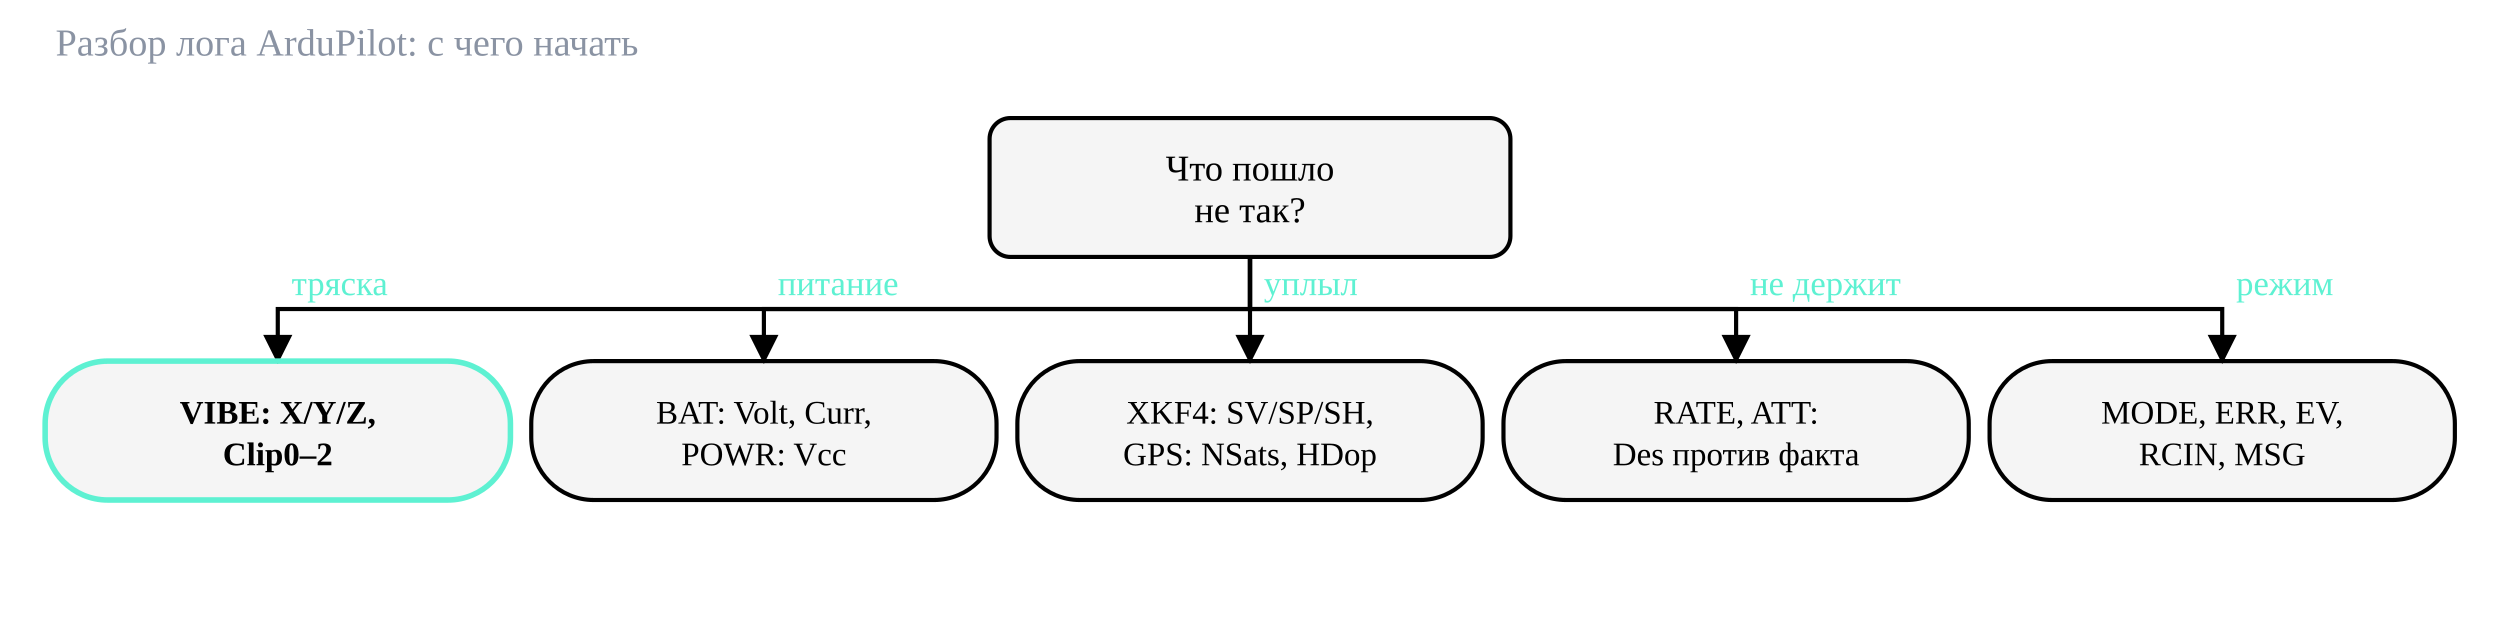
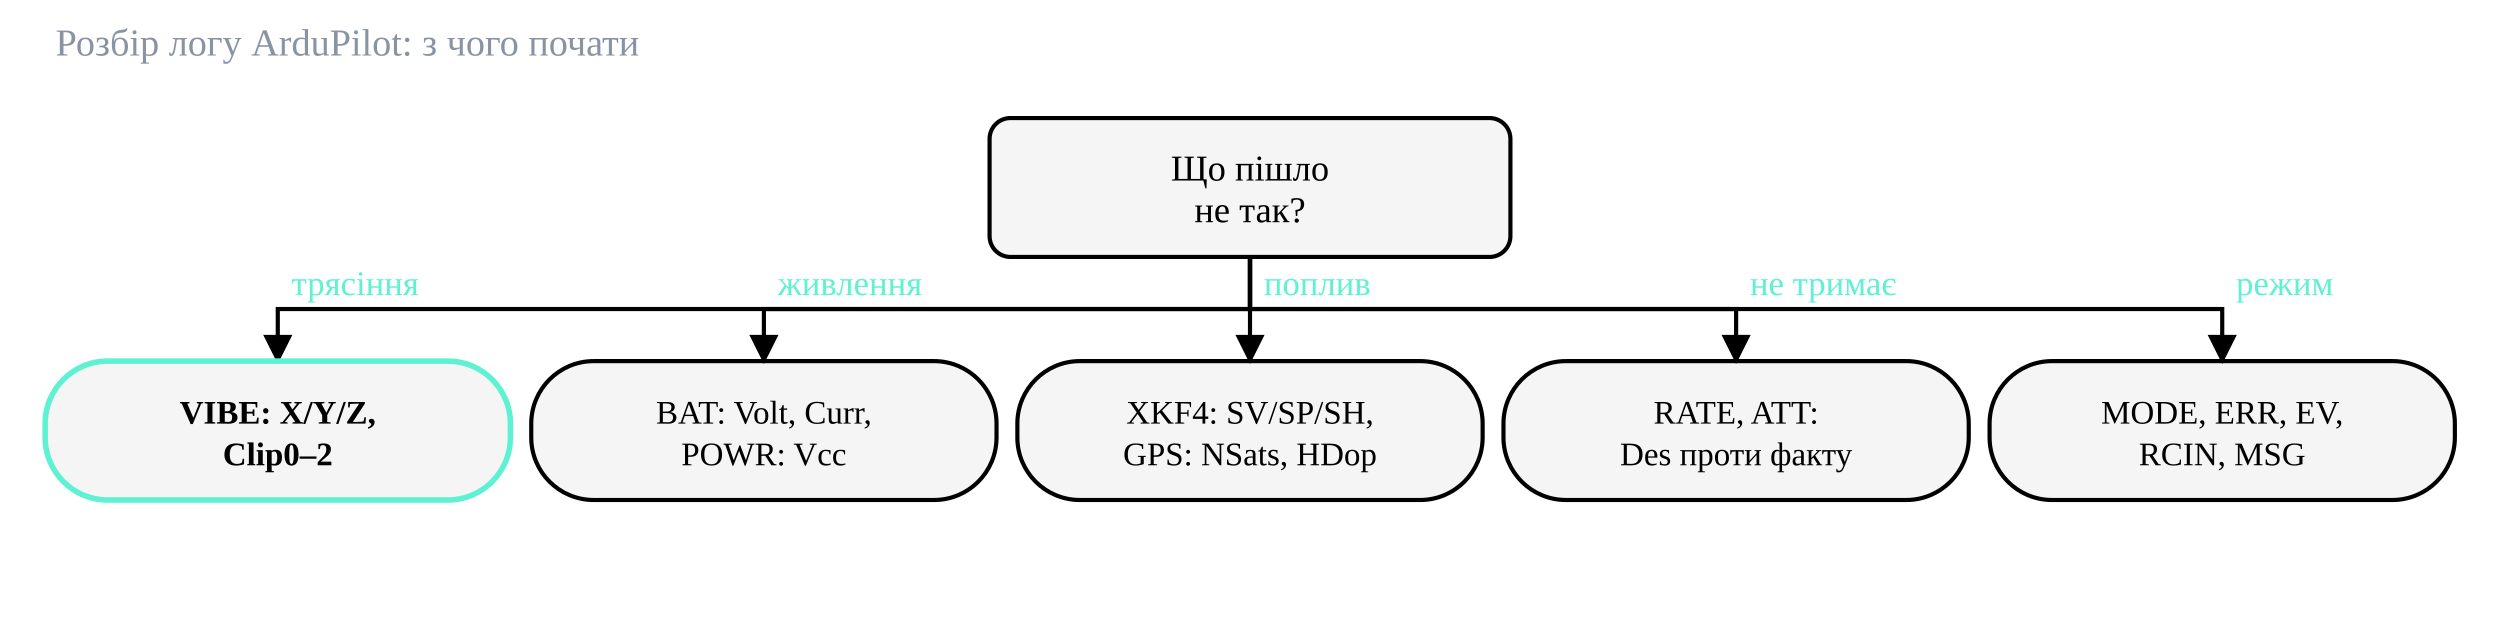
<svg xmlns="http://www.w3.org/2000/svg" viewBox="0 0 720 184" width="100%" role="img" aria-labelledby="t" style="max-width:720px;display:block;margin:0 auto">
  <style>text{font-family: var(--gc-font-mono, ui-monospace, Menlo, monospace); font-size: 12px;fill:currentColor} .m{fill:var(--gc-ink-muted, #8a93a3)} .a{fill:var(--gc-accent-hud, #5ef1d2)} .w{fill:var(--gc-signal-amber, #f0b24c)} .d{fill:var(--gc-signal-red, #e8636b)} .box{fill:var(--gc-surface-200, rgba(128,128,128,0.08));stroke:currentColor;stroke-width:1.2} .boxa{fill:var(--gc-surface-200, rgba(128,128,128,0.08));stroke:var(--gc-accent-hud, #5ef1d2);stroke-width:1.6} .ln{stroke:currentColor;stroke-width:1.2;fill:none} .lna{stroke:var(--gc-accent-hud, #5ef1d2);stroke-width:1.6;fill:none} .lnm{stroke:var(--gc-ink-muted, #8a93a3);stroke-width:1;fill:none;stroke-dasharray:4 3} .t{font-size:11px} .b{font-weight:600}</style>
  <defs>
    <marker id="ar" viewBox="0 0 10 10" refX="9" refY="5" markerWidth="7" markerHeight="7" orient="auto-start-reverse">
      <path d="M0 0L10 5L0 10z" fill="currentColor" />
    </marker>
    <marker id="ara" viewBox="0 0 10 10" refX="9" refY="5" markerWidth="7" markerHeight="7" orient="auto-start-reverse">
      <path d="M0 0L10 5L0 10z" fill="var(--gc-accent-hud, #5ef1d2)" />
    </marker>
  </defs>
-   <text x="16" y="16" text-anchor="start" class="m t">Разбор лога ArduPilot: с чего начать</text>
+   <text x="16" y="16" text-anchor="start" class="m t">Розбір логу ArduPilot: з чого почати</text>
  <rect class="box" x="285.0" y="34" width="150.0" height="40" rx="6" />
-   <text x="360.0" y="52.0" text-anchor="middle" style="font-size:10.5px">Что пошло</text>
+   <text x="360.0" y="52.0" text-anchor="middle" style="font-size:10.5px">Що пішло</text>
  <text x="360.0" y="64.0" text-anchor="middle" style="font-size:10.5px">не так?</text>
  <path class="ln" d="M360.0 74 L360.0 89.0 L80.0 89.0 L80.0 104" marker-end="url(#ar)" />
-   <text x="84.0" y="85.0" text-anchor="start" class="a t" style="font-size:10px">тряска</text>
+   <text x="84.0" y="85.0" text-anchor="start" class="a t" style="font-size:10px">трясіння</text>
  <rect class="boxa" x="13.0" y="104" width="134.0" height="40" rx="18" />
  <text x="80.0" y="122.0" text-anchor="middle" class="b" style="font-size:9.5px">VIBE: X/Y/Z,</text>
  <text x="80.0" y="134.0" text-anchor="middle" class="b" style="font-size:9.5px">Clip0–2</text>
  <path class="ln" d="M360.0 74 L360.0 89.0 L220.0 89.0 L220.0 104" marker-end="url(#ar)" />
-   <text x="224.0" y="85.0" text-anchor="start" class="a t" style="font-size:10px">питание</text>
+   <text x="224.0" y="85.0" text-anchor="start" class="a t" style="font-size:10px">живлення</text>
  <rect class="box" x="153.0" y="104" width="134.0" height="40" rx="18" />
  <text x="220.0" y="122.0" text-anchor="middle" style="font-size:9.5px">BAT: Volt, Curr,</text>
  <text x="220.0" y="134.0" text-anchor="middle" style="font-size:9.5px">POWR: Vcc</text>
  <path class="ln" d="M360.0 74 L360.0 89.0 L360.0 89.0 L360.0 104" marker-end="url(#ar)" />
-   <text x="364.0" y="85.0" text-anchor="start" class="a t" style="font-size:10px">уплыл</text>
+   <text x="364.0" y="85.0" text-anchor="start" class="a t" style="font-size:10px">поплив</text>
  <rect class="box" x="293.0" y="104" width="134.0" height="40" rx="18" />
  <text x="360.0" y="122.0" text-anchor="middle" style="font-size:9.5px">XKF4: SV/SP/SH,</text>
  <text x="360.0" y="134.0" text-anchor="middle" style="font-size:9.5px">GPS: NSats, HDop</text>
  <path class="ln" d="M360.0 74 L360.0 89.0 L500.0 89.0 L500.0 104" marker-end="url(#ar)" />
-   <text x="504.0" y="85.0" text-anchor="start" class="a t" style="font-size:10px">не держит</text>
+   <text x="504.0" y="85.0" text-anchor="start" class="a t" style="font-size:10px">не тримає</text>
  <rect class="box" x="433.0" y="104" width="134.0" height="40" rx="18" />
  <text x="500.0" y="122.0" text-anchor="middle" style="font-size:9.5px">RATE, ATT:</text>
-   <text x="500.0" y="134.0" text-anchor="middle" style="font-size:9.5px">Des против факта</text>
+   <text x="500.0" y="134.0" text-anchor="middle" style="font-size:9.5px">Des проти факту</text>
  <path class="ln" d="M360.0 74 L360.0 89.0 L640.0 89.0 L640.0 104" marker-end="url(#ar)" />
  <text x="644.0" y="85.0" text-anchor="start" class="a t" style="font-size:10px">режим</text>
  <rect class="box" x="573.0" y="104" width="134.0" height="40" rx="18" />
  <text x="640.0" y="122.0" text-anchor="middle" style="font-size:9.5px">MODE, ERR, EV,</text>
  <text x="640.0" y="134.0" text-anchor="middle" style="font-size:9.5px">RCIN, MSG</text>
</svg>
